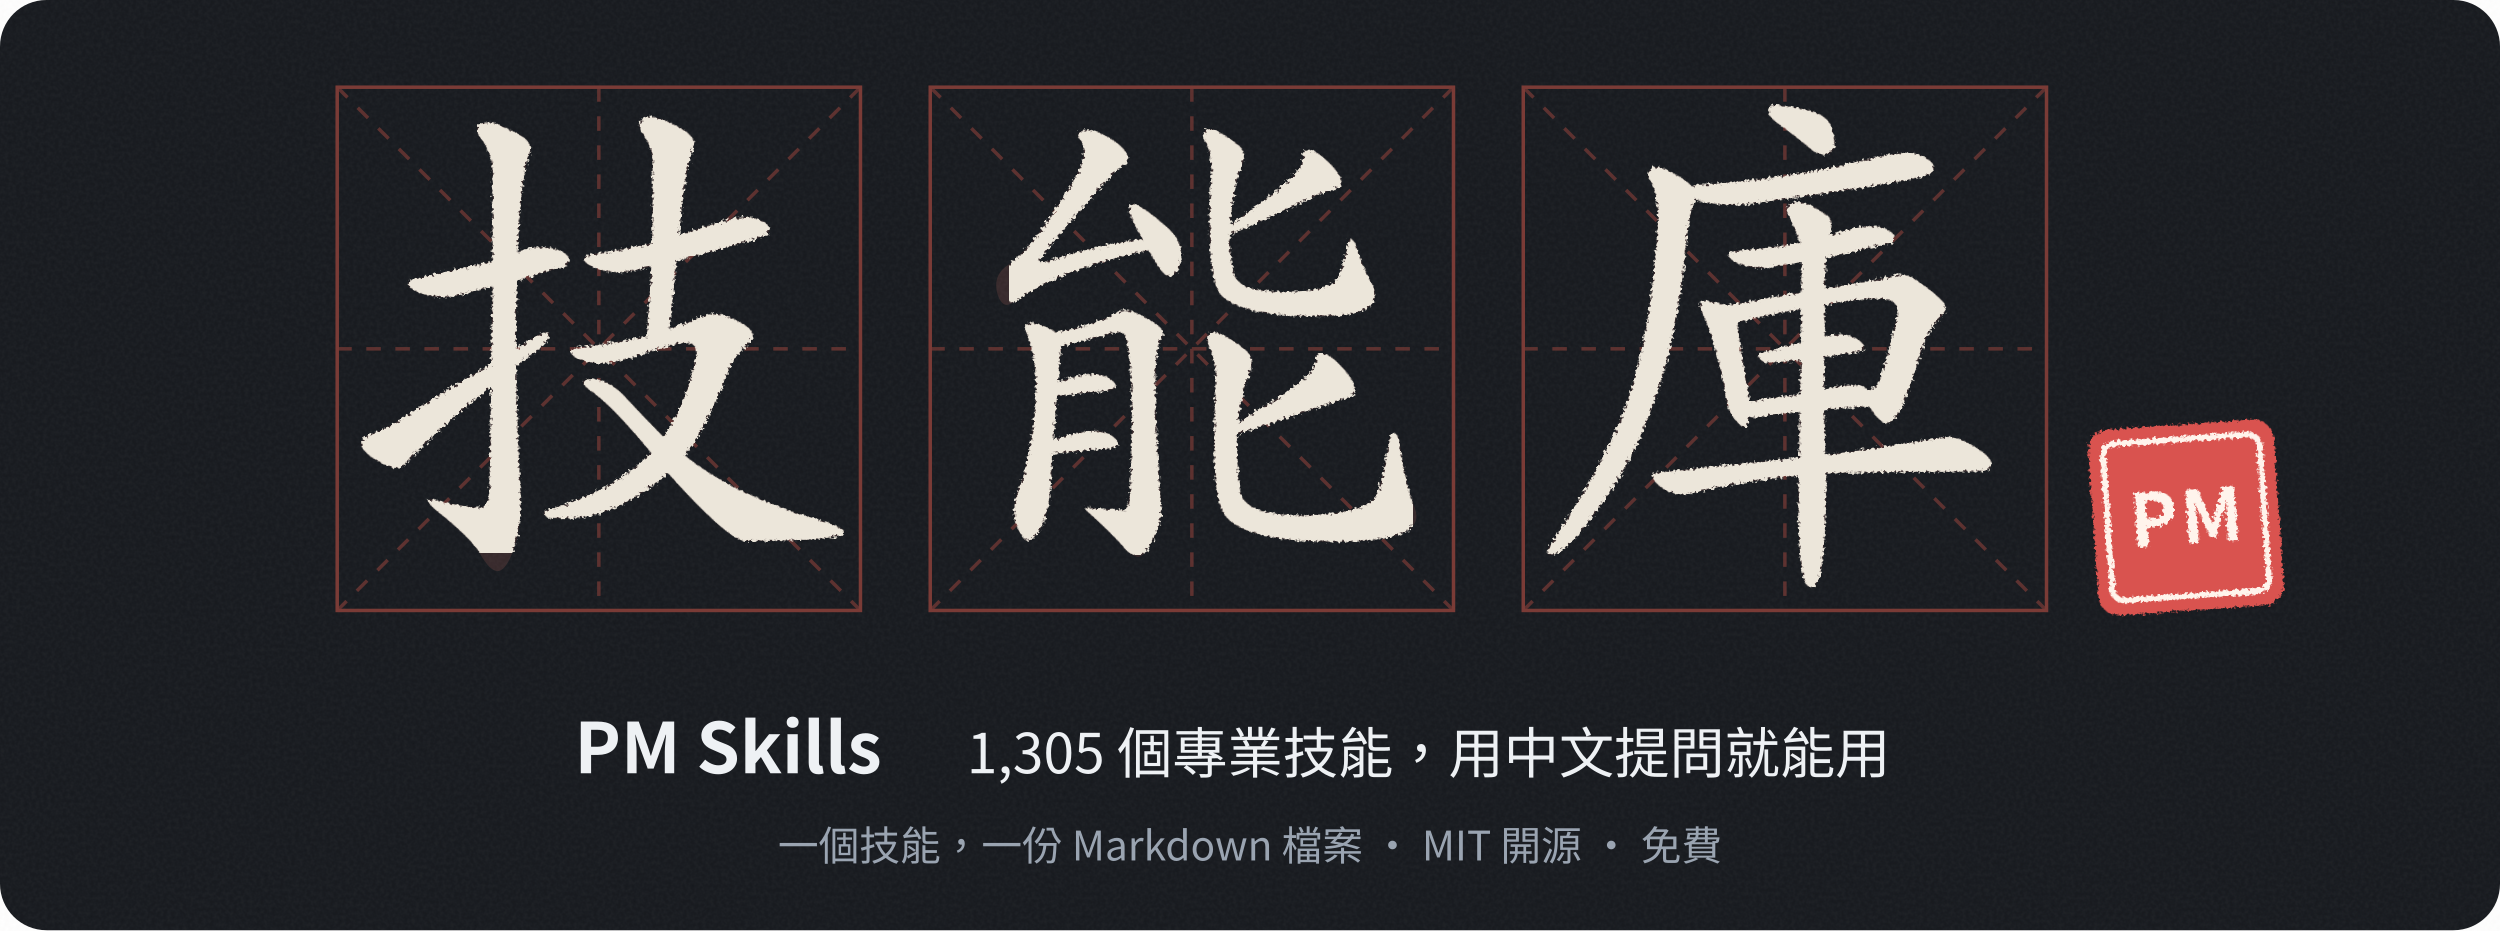
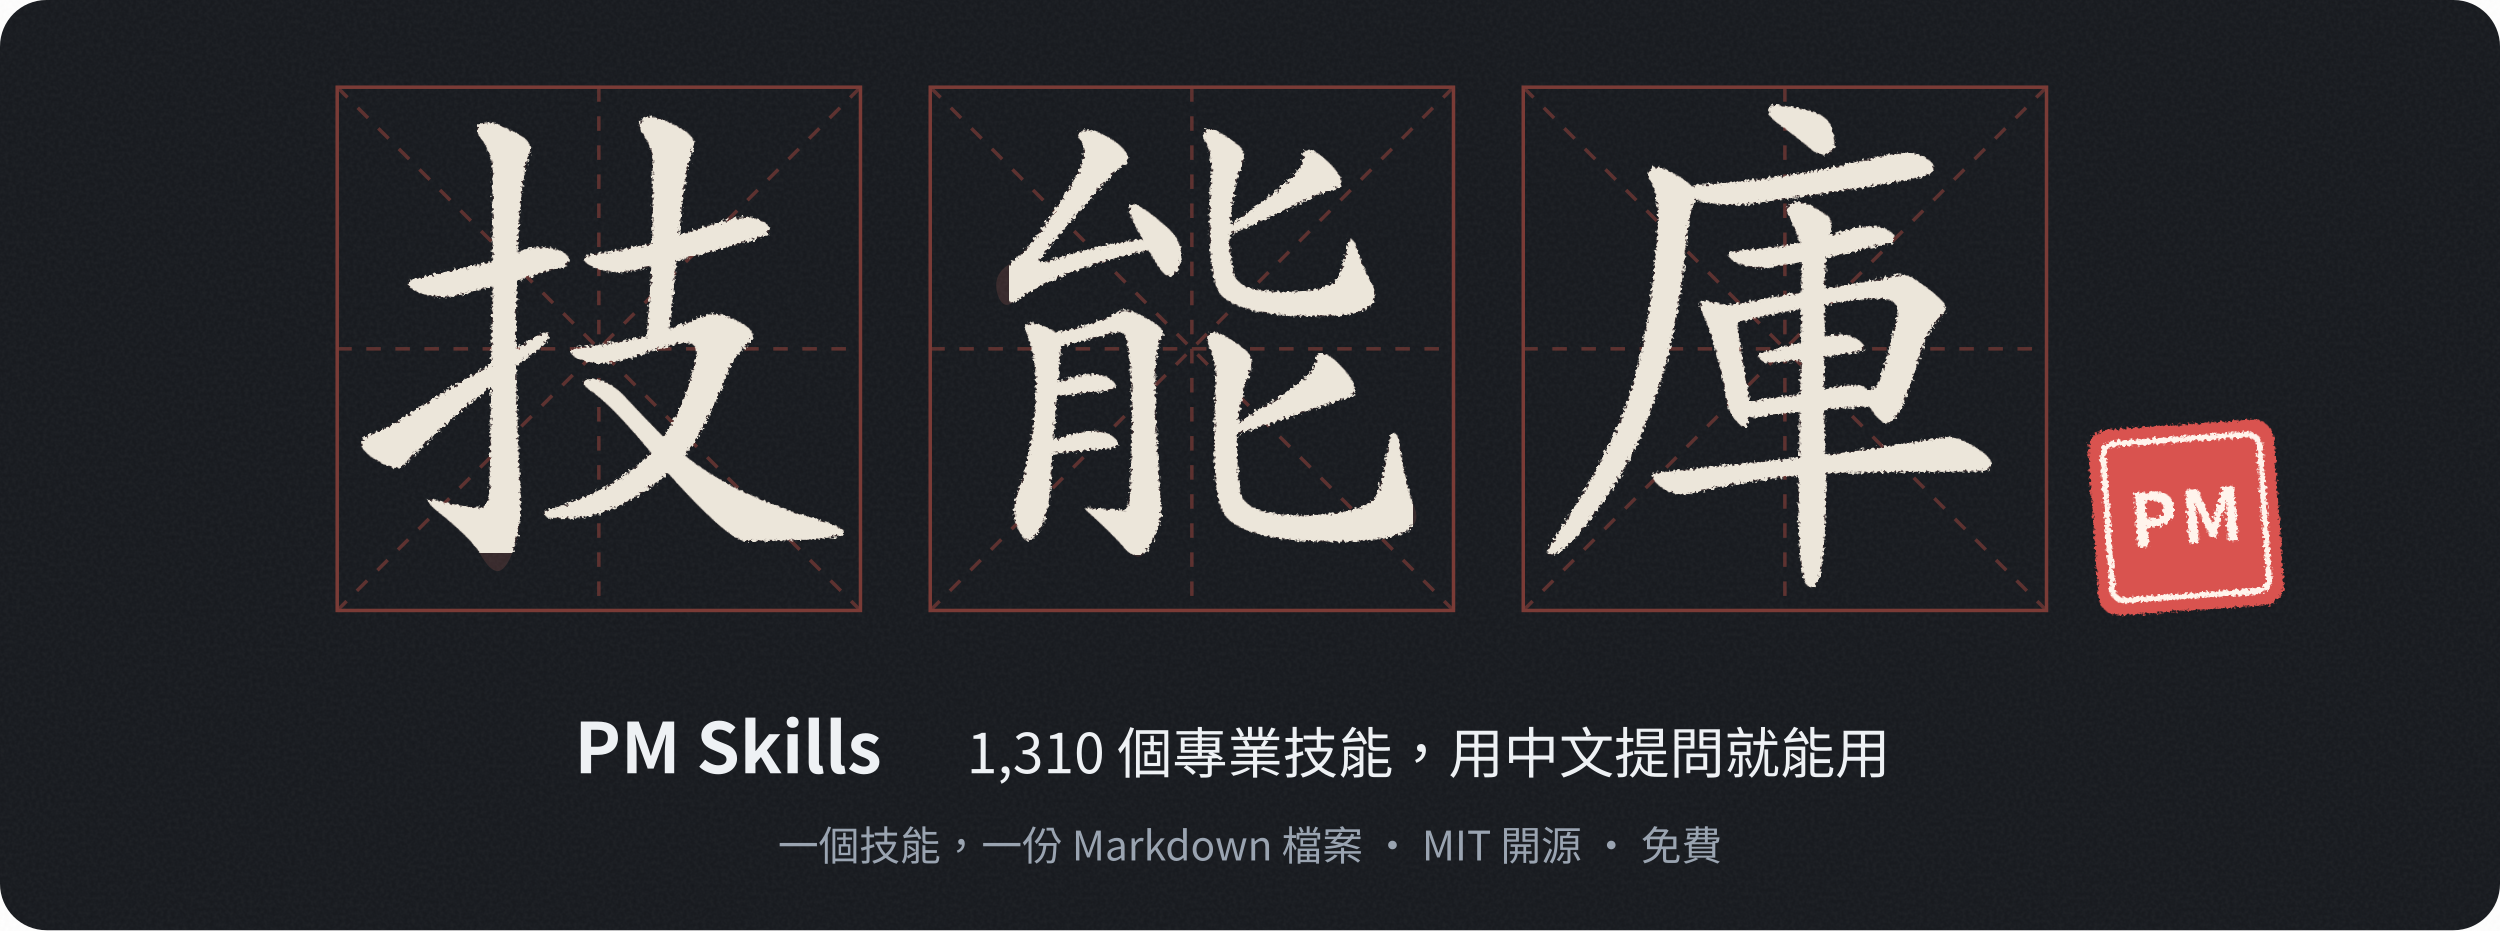
- <svg xmlns="http://www.w3.org/2000/svg" width="860" height="320" viewBox="0 0 860 320" role="img" aria-label="書法動畫：「技能庫」三個字一筆一畫寫出來，最後蓋上 PM 印章。PM Skills，1,305 個專業技能，用中文提問就能用">
+ <svg xmlns="http://www.w3.org/2000/svg" width="860" height="320" viewBox="0 0 860 320" role="img" aria-label="書法動畫：「技能庫」三個字一筆一畫寫出來，最後蓋上 PM 印章。PM Skills，1,310 個專業技能，用中文提問就能用">
  <style>
text{font-family:"PingFang TC","Noto Sans CJK TC","Microsoft JhengHei",sans-serif}
@keyframes k0{0%,2.86%{stroke-dashoffset:302;opacity:0}2.93%{opacity:1}4.00%,91.43%{stroke-dashoffset:0;opacity:1}96.43%,100%{stroke-dashoffset:0;opacity:0}}.k0{animation:k0 14s infinite;stroke-dasharray:298 898;stroke-dashoffset:0}
@keyframes k1{0%,4.43%{stroke-dashoffset:946;opacity:0}4.50%{opacity:1}7.23%,91.43%{stroke-dashoffset:0;opacity:1}96.43%,100%{stroke-dashoffset:0;opacity:0}}.k1{animation:k1 14s infinite;stroke-dasharray:942 1542;stroke-dashoffset:0}
@keyframes k2{0%,7.66%{stroke-dashoffset:420;opacity:0}7.73%{opacity:1}8.90%,91.43%{stroke-dashoffset:0;opacity:1}96.43%,100%{stroke-dashoffset:0;opacity:0}}.k2{animation:k2 14s infinite;stroke-dasharray:416 1016;stroke-dashoffset:0}
@keyframes k3{0%,9.33%{stroke-dashoffset:349;opacity:0}9.40%{opacity:1}10.47%,91.43%{stroke-dashoffset:0;opacity:1}96.43%,100%{stroke-dashoffset:0;opacity:0}}.k3{animation:k3 14s infinite;stroke-dasharray:345 945;stroke-dashoffset:0}
@keyframes k4{0%,10.90%{stroke-dashoffset:436;opacity:0}10.97%{opacity:1}12.18%,91.43%{stroke-dashoffset:0;opacity:1}96.43%,100%{stroke-dashoffset:0;opacity:0}}.k4{animation:k4 14s infinite;stroke-dasharray:432 1032;stroke-dashoffset:0}
@keyframes k5{0%,12.61%{stroke-dashoffset:806;opacity:0}12.68%{opacity:1}15.00%,91.43%{stroke-dashoffset:0;opacity:1}96.43%,100%{stroke-dashoffset:0;opacity:0}}.k5{animation:k5 14s infinite;stroke-dasharray:802 1402;stroke-dashoffset:0}
@keyframes k6{0%,15.43%{stroke-dashoffset:606;opacity:0}15.50%{opacity:1}17.22%,91.43%{stroke-dashoffset:0;opacity:1}96.43%,100%{stroke-dashoffset:0;opacity:0}}.k6{animation:k6 14s infinite;stroke-dasharray:602 1202;stroke-dashoffset:0}
@keyframes k7{0%,19.43%{stroke-dashoffset:570;opacity:0}19.51%{opacity:1}21.12%,91.43%{stroke-dashoffset:0;opacity:1}96.43%,100%{stroke-dashoffset:0;opacity:0}}.k7{animation:k7 14s infinite;stroke-dasharray:566 1166;stroke-dashoffset:0}
@keyframes k8{0%,21.55%{stroke-dashoffset:143;opacity:0}21.62%{opacity:1}22.69%,91.43%{stroke-dashoffset:0;opacity:1}96.43%,100%{stroke-dashoffset:0;opacity:0}}.k8{animation:k8 14s infinite;stroke-dasharray:139 739;stroke-dashoffset:0}
@keyframes k9{0%,23.12%{stroke-dashoffset:422;opacity:0}23.19%{opacity:1}24.36%,91.43%{stroke-dashoffset:0;opacity:1}96.43%,100%{stroke-dashoffset:0;opacity:0}}.k9{animation:k9 14s infinite;stroke-dasharray:418 1018;stroke-dashoffset:0}
@keyframes k10{0%,24.79%{stroke-dashoffset:658;opacity:0}24.86%{opacity:1}26.74%,91.43%{stroke-dashoffset:0;opacity:1}96.43%,100%{stroke-dashoffset:0;opacity:0}}.k10{animation:k10 14s infinite;stroke-dasharray:654 1254;stroke-dashoffset:0}
@keyframes k11{0%,27.17%{stroke-dashoffset:109;opacity:0}27.24%{opacity:1}28.31%,91.43%{stroke-dashoffset:0;opacity:1}96.43%,100%{stroke-dashoffset:0;opacity:0}}.k11{animation:k11 14s infinite;stroke-dasharray:105 705;stroke-dashoffset:0}
@keyframes k12{0%,28.74%{stroke-dashoffset:122;opacity:0}28.81%{opacity:1}29.88%,91.43%{stroke-dashoffset:0;opacity:1}96.43%,100%{stroke-dashoffset:0;opacity:0}}.k12{animation:k12 14s infinite;stroke-dasharray:118 718;stroke-dashoffset:0}
@keyframes k13{0%,30.31%{stroke-dashoffset:250;opacity:0}30.38%{opacity:1}31.45%,91.43%{stroke-dashoffset:0;opacity:1}96.43%,100%{stroke-dashoffset:0;opacity:0}}.k13{animation:k13 14s infinite;stroke-dasharray:246 846;stroke-dashoffset:0}
@keyframes k14{0%,31.88%{stroke-dashoffset:667;opacity:0}31.95%{opacity:1}33.85%,91.43%{stroke-dashoffset:0;opacity:1}96.43%,100%{stroke-dashoffset:0;opacity:0}}.k14{animation:k14 14s infinite;stroke-dasharray:663 1263;stroke-dashoffset:0}
@keyframes k15{0%,34.28%{stroke-dashoffset:252;opacity:0}34.35%{opacity:1}35.43%,91.43%{stroke-dashoffset:0;opacity:1}96.43%,100%{stroke-dashoffset:0;opacity:0}}.k15{animation:k15 14s infinite;stroke-dasharray:248 848;stroke-dashoffset:0}
@keyframes k16{0%,35.85%{stroke-dashoffset:817;opacity:0}35.93%{opacity:1}38.27%,91.43%{stroke-dashoffset:0;opacity:1}96.43%,100%{stroke-dashoffset:0;opacity:0}}.k16{animation:k16 14s infinite;stroke-dasharray:813 1413;stroke-dashoffset:0}
@keyframes k17{0%,40.49%{stroke-dashoffset:128;opacity:0}40.56%{opacity:1}41.63%,91.43%{stroke-dashoffset:0;opacity:1}96.43%,100%{stroke-dashoffset:0;opacity:0}}.k17{animation:k17 14s infinite;stroke-dasharray:124 724;stroke-dashoffset:0}
@keyframes k18{0%,42.06%{stroke-dashoffset:464;opacity:0}42.13%{opacity:1}43.43%,91.43%{stroke-dashoffset:0;opacity:1}96.43%,100%{stroke-dashoffset:0;opacity:0}}.k18{animation:k18 14s infinite;stroke-dasharray:460 1060;stroke-dashoffset:0}
@keyframes k19{0%,43.86%{stroke-dashoffset:810;opacity:0}43.93%{opacity:1}46.26%,91.43%{stroke-dashoffset:0;opacity:1}96.43%,100%{stroke-dashoffset:0;opacity:0}}.k19{animation:k19 14s infinite;stroke-dasharray:806 1406;stroke-dashoffset:0}
@keyframes k20{0%,46.68%{stroke-dashoffset:315;opacity:0}46.76%{opacity:1}47.83%,91.43%{stroke-dashoffset:0;opacity:1}96.43%,100%{stroke-dashoffset:0;opacity:0}}.k20{animation:k20 14s infinite;stroke-dasharray:311 911;stroke-dashoffset:0}
@keyframes k21{0%,48.26%{stroke-dashoffset:245;opacity:0}48.33%{opacity:1}49.40%,91.43%{stroke-dashoffset:0;opacity:1}96.43%,100%{stroke-dashoffset:0;opacity:0}}.k21{animation:k21 14s infinite;stroke-dasharray:241 841;stroke-dashoffset:0}
@keyframes k22{0%,49.83%{stroke-dashoffset:621;opacity:0}49.90%{opacity:1}51.66%,91.43%{stroke-dashoffset:0;opacity:1}96.43%,100%{stroke-dashoffset:0;opacity:0}}.k22{animation:k22 14s infinite;stroke-dasharray:617 1217;stroke-dashoffset:0}
@keyframes k23{0%,52.09%{stroke-dashoffset:194;opacity:0}52.16%{opacity:1}53.24%,91.43%{stroke-dashoffset:0;opacity:1}96.43%,100%{stroke-dashoffset:0;opacity:0}}.k23{animation:k23 14s infinite;stroke-dasharray:190 790;stroke-dashoffset:0}
@keyframes k24{0%,53.66%{stroke-dashoffset:234;opacity:0}53.74%{opacity:1}54.81%,91.43%{stroke-dashoffset:0;opacity:1}96.43%,100%{stroke-dashoffset:0;opacity:0}}.k24{animation:k24 14s infinite;stroke-dasharray:230 830;stroke-dashoffset:0}
@keyframes k25{0%,55.24%{stroke-dashoffset:651;opacity:0}55.31%{opacity:1}57.16%,91.43%{stroke-dashoffset:0;opacity:1}96.43%,100%{stroke-dashoffset:0;opacity:0}}.k25{animation:k25 14s infinite;stroke-dasharray:647 1247;stroke-dashoffset:0}
@keyframes k26{0%,57.59%{stroke-dashoffset:751;opacity:0}57.66%{opacity:1}59.81%,91.43%{stroke-dashoffset:0;opacity:1}96.43%,100%{stroke-dashoffset:0;opacity:0}}.k26{animation:k26 14s infinite;stroke-dasharray:747 1347;stroke-dashoffset:0}
@keyframes seal{0%,63.10%{opacity:0;transform:scale(1.35)}65.60%{opacity:1;transform:scale(.96)}67.03%,91.43%{opacity:1;transform:scale(1)}96.43%,100%{opacity:0;transform:scale(1)}}.seal{animation:seal 14s infinite;transform-box:fill-box;transform-origin:center}
@media (prefers-reduced-motion: reduce){[class]{animation:none!important}}
</style>
  <defs>
    <filter id="brush" x="-5%" y="-5%" width="110%" height="110%">
      <feTurbulence type="fractalNoise" baseFrequency=".9" numOctaves="2" seed="7" result="n" />
      <feDisplacementMap in="SourceGraphic" in2="n" scale="2.2" />
    </filter>
    <filter id="grain">
      <feTurbulence type="fractalNoise" baseFrequency=".75" numOctaves="2" seed="3" />
      <feColorMatrix values="0 0 0 0 .5  0 0 0 0 .45  0 0 0 0 .4  0 0 0 .07 0" />
    </filter>
    <clipPath id="c0">
      <path d="M 352 522 Q 445 549 448 551 Q 457 560 452 568 Q 445 580 414 586 Q 383 590 353 577 L 304 559 Q 163 528 160 526 Q 123 519 150 503 Q 195 479 254 497 Q 276 504 304 510 L 352 522 Z" />
    </clipPath>
    <clipPath id="c1">
      <path d="M 301 315 Q 300 224 298 112 Q 298 87 284 78 Q 280 74 209 87 Q 176 99 179 89 Q 180 82 200 67 Q 263 16 279 -12 Q 298 -46 313 -47 Q 328 -48 342 -13 Q 361 33 359 106 Q 352 230 350 354 L 350 387 Q 349 454 352 522 L 353 577 Q 359 718 374 765 Q 392 795 336 817 Q 302 836 283 829 Q 265 822 281 800 Q 303 772 304 738 Q 305 719 304 559 L 304 510 Q 303 444 301 358 L 301 315 Z" />
    </clipPath>
    <clipPath id="c2">
      <path d="M 301 358 Q 205 303 123 249 Q 87 227 63 220 Q 50 213 47 204 Q 46 194 62 180 Q 83 164 108 156 Q 124 152 135 165 Q 193 228 301 315 L 350 354 Q 365 367 381 378 Q 403 391 412 407 Q 419 422 408 420 Q 395 420 350 387 L 301 358 Z" />
    </clipPath>
    <clipPath id="c3">
      <path d="M 664 560 Q 833 605 840 611 Q 849 620 844 628 Q 837 640 806 646 Q 779 649 669 610 L 616 595 Q 564 583 504 574 Q 467 567 495 551 Q 540 527 604 547 Q 608 548 615 549 L 664 560 Z" />
    </clipPath>
    <clipPath id="c4">
      <path d="M 650 427 Q 657 496 664 560 L 669 610 Q 679 733 698 787 Q 702 797 682 814 Q 646 836 621 841 Q 605 845 596 836 Q 587 829 596 813 Q 618 779 617 755 Q 618 679 616 595 L 615 549 Q 611 485 606 413 C 604 383 647 397 650 427 Z" />
    </clipPath>
    <clipPath id="c5">
      <path d="M 679 180 Q 716 219 765 344 Q 778 375 801 395 Q 822 413 807 427 Q 794 440 759 453 Q 734 462 703 446 Q 678 437 650 427 L 606 413 Q 555 401 479 392 Q 464 391 459 383 Q 455 376 475 367 Q 515 352 568 369 Q 665 400 684 400 Q 709 397 702 371 Q 680 272 638 216 L 614 185 Q 548 113 413 73 Q 397 69 410 59 Q 417 55 462 57 Q 555 64 647 145 L 679 180 Z" />
    </clipPath>
    <clipPath id="c6">
      <path d="M 647 145 Q 761 18 796 12 Q 911 12 957 18 Q 994 22 991 32 Q 988 41 896 67 Q 754 118 682 178 Q 679 179 679 180 L 638 216 Q 604 250 568 289 Q 534 328 501 328 Q 485 329 481 324 Q 480 318 493 308 Q 536 280 614 185 L 647 145 Z" />
    </clipPath>
    <clipPath id="c7">
      <path d="M 415 603 Q 327 591 225 558 Q 209 554 217 566 Q 233 590 282 646 Q 357 733 372 743 Q 381 750 386 757 Q 390 770 371 786 Q 337 813 311 816 Q 298 817 291 811 Q 287 804 295 795 Q 310 774 286 727 Q 208 594 157 555 Q 120 534 132 494 Q 139 473 151 474 Q 157 475 171 484 Q 249 539 400 575 Q 412 578 421 579 Q 422 580 428 580 C 458 585 445 607 415 603 Z" />
    </clipPath>
    <clipPath id="c8">
      <path d="M 428 580 Q 452 535 464 531 Q 473 528 481 537 Q 490 547 491 575 Q 492 596 469 621 Q 412 672 396 671 Q 392 670 389 658 Q 388 652 415 603 L 428 580 Z" />
    </clipPath>
    <clipPath id="c9">
      <path d="M 241 210 Q 244 259 248 296 L 250 322 Q 253 370 256 387 Q 256 391 256 393 C 258 412 258 412 245 420 Q 244 423 240 424 Q 212 439 195 438 Q 182 434 187 423 Q 230 324 181 134 Q 148 64 180 22 Q 186 9 196 14 Q 238 41 238 175 Q 238 179 239 183 L 241 210 Z" />
    </clipPath>
    <clipPath id="c10">
      <path d="M 256 393 Q 262 394 269 397 Q 314 407 359 419 Q 377 423 381 415 Q 402 352 391 105 Q 388 83 382 72 Q 381 72 322 75 Q 303 81 305 72 Q 350 32 376 3 Q 388 -13 402 -18 Q 409 -22 418 -13 Q 454 33 452 81 Q 430 366 450 404 Q 460 420 450 430 Q 431 446 398 460 Q 382 467 368 460 Q 320 433 245 420 C 216 414 227 385 256 393 Z" />
    </clipPath>
    <clipPath id="c11">
      <path d="M 248 296 Q 249 296 254 296 Q 308 303 348 306 Q 369 310 361 321 Q 351 334 329 338 Q 298 342 250 322 C 222 311 218 296 248 296 Z" />
    </clipPath>
    <clipPath id="c12">
      <path d="M 239 183 Q 240 183 245 183 Q 306 190 351 193 Q 373 197 365 209 Q 355 222 331 227 Q 307 231 241 210 C 212 201 209 183 239 183 Z" />
    </clipPath>
    <clipPath id="c13">
      <path d="M 586 611 Q 622 626 744 683 Q 765 693 788 699 Q 810 705 803 723 Q 794 741 773 759 Q 754 777 741 776 Q 728 777 730 764 Q 730 733 658 682 Q 624 657 587 630 C 563 612 558 599 586 611 Z" />
    </clipPath>
    <clipPath id="c14">
      <path d="M 867 511 Q 851 536 835 584 Q 832 597 825 602 Q 818 606 816 587 Q 803 532 794 521 Q 776 500 685 499 Q 637 502 617 510 Q 599 520 596 532 Q 587 556 586 611 L 587 630 Q 593 708 609 744 Q 621 771 603 787 Q 558 821 544 818 Q 531 814 537 797 Q 555 763 549 713 Q 540 530 568 495 Q 583 474 642 461 Q 687 452 759 452 Q 825 452 851 465 Q 879 481 867 511 Z" />
    </clipPath>
    <clipPath id="c15">
      <path d="M 600 221 Q 705 255 812 291 Q 836 295 830 315 Q 823 336 801 357 Q 782 378 768 378 Q 755 381 755 366 Q 752 336 672 286 Q 638 267 603 243 C 578 226 571 212 600 221 Z" />
    </clipPath>
    <clipPath id="c16">
      <path d="M 948 77 Q 930 123 919 201 Q 918 217 910 222 Q 901 226 898 207 Q 882 110 868 94 Q 837 64 726 62 Q 663 63 637 75 Q 613 87 608 103 Q 601 125 600 221 L 603 243 Q 609 307 624 338 Q 637 368 618 385 Q 569 424 552 420 Q 537 414 544 397 Q 563 360 558 304 Q 549 99 575 65 Q 596 32 673 19 Q 728 9 818 11 Q 897 14 930 30 Q 960 46 948 77 Z" />
    </clipPath>
    <clipPath id="c17">
      <path d="M 515 817 Q 539 799 564 778 Q 579 766 594 769 Q 604 770 609 784 Q 612 800 600 828 Q 588 855 506 864 Q 490 867 484 863 Q 480 859 482 846 Q 486 836 515 817 Z" />
    </clipPath>
    <clipPath id="c18">
      <path d="M 337 680 Q 386 665 446 672 Q 776 717 797 731 Q 807 738 802 748 Q 796 761 767 770 Q 736 777 630 748 Q 467 715 340 709 Q 334 709 330 706 C 301 699 308 688 337 680 Z" />
    </clipPath>
    <clipPath id="c19">
      <path d="M 330 706 Q 314 722 286 735 Q 267 747 253 742 Q 240 735 247 720 Q 269 689 262 606 Q 261 597 260 586 Q 245 393 194 258 Q 152 155 56 8 Q 50 1 48 -5 Q 45 -17 56 -15 Q 95 -9 191 141 Q 203 163 215 186 Q 293 345 315 557 Q 324 657 337 680 C 342 696 342 696 330 706 Z" />
    </clipPath>
    <clipPath id="c20">
      <path d="M 593 566 Q 720 596 722 596 Q 729 603 726 610 Q 720 620 696 627 Q 669 633 600 610 L 542 595 Q 484 585 420 580 Q 389 576 411 560 Q 450 539 497 550 Q 519 554 545 558 L 593 566 Z" />
    </clipPath>
    <clipPath id="c21">
      <path d="M 396 473 Q 386 477 364 481 Q 352 484 349 479 Q 342 473 351 457 Q 379 396 396 297 Q 399 267 416 248 Q 434 226 439 241 Q 440 248 442 255 L 442 285 Q 441 295 440 306 Q 422 406 419 439 Q 418 440 420 440 C 421 465 421 465 396 473 Z" />
    </clipPath>
    <clipPath id="c22">
      <path d="M 677 275 Q 690 253 704 245 Q 714 236 732 257 Q 747 279 783 396 Q 793 427 819 452 Q 832 465 822 479 Q 806 498 764 526 Q 743 536 728 532 Q 694 522 645 515 Q 620 511 590 506 L 544 498 Q 525 497 506 492 Q 445 480 396 473 C 366 469 391 433 420 440 Q 469 453 544 466 L 590 474 Q 702 495 724 480 Q 737 470 732 452 Q 705 340 695 322 Q 689 310 673 307 C 659 300 660 300 677 275 Z" />
    </clipPath>
    <clipPath id="c23">
      <path d="M 589 372 Q 622 378 651 381 Q 673 385 665 397 Q 655 410 631 415 Q 615 418 590 412 L 544 400 Q 502 390 467 380 Q 451 377 470 362 Q 476 359 543 366 L 589 372 Z" />
    </clipPath>
    <clipPath id="c24">
      <path d="M 589 269 Q 628 273 677 275 C 706 276 695 286 673 307 Q 672 310 668 312 Q 647 324 589 308 L 542 299 Q 487 292 442 285 C 412 280 412 260 442 255 Q 452 252 464 255 Q 494 261 541 265 L 589 269 Z" />
    </clipPath>
    <clipPath id="c25">
      <path d="M 593 144 Q 636 147 889 148 Q 908 148 914 156 Q 920 168 904 182 Q 853 222 814 214 Q 730 199 591 180 L 540 175 Q 413 162 265 146 Q 244 145 259 127 Q 272 112 291 107 Q 312 101 328 105 Q 424 129 533 139 Q 534 140 539 139 L 593 144 Z" />
    </clipPath>
    <clipPath id="c26">
      <path d="M 539 139 Q 536 -47 554 -73 Q 560 -80 567 -78 Q 583 -68 587 -13 Q 594 66 593 144 L 591 180 Q 590 213 589 269 L 589 308 Q 589 338 589 372 L 590 412 Q 590 442 590 474 L 590 506 Q 590 536 593 566 L 600 610 Q 601 617 603 625 Q 606 643 592 651 Q 561 672 547 674 Q 535 678 520 670 Q 511 663 519 652 Q 540 601 542 595 L 545 558 Q 545 530 544 498 L 544 466 Q 544 435 544 400 L 543 366 Q 542 335 542 299 L 541 265 Q 540 223 540 175 L 539 139 Z" />
    </clipPath>
  </defs>
  <rect width="860" height="320" rx="16" fill="#15181d" />
  <rect width="860" height="320" rx="16" filter="url(#grain)" />
  <g stroke="#7a3b36" fill="none" stroke-width="1.2">
    <rect x="116" y="30" width="180" height="180" />
    <path d="M116 120h180M206 30v180M116 30l180 180M296 30l-180 180" stroke-dasharray="5 5" opacity=".7" />
  </g>
  <g transform="matrix(0.17578 0 0 -0.17578 116 188.20)" fill="#e07a6c" opacity=".16">
    <path d="M 352 522 Q 445 549 448 551 Q 457 560 452 568 Q 445 580 414 586 Q 383 590 353 577 L 304 559 Q 163 528 160 526 Q 123 519 150 503 Q 195 479 254 497 Q 276 504 304 510 L 352 522 Z" />
    <path d="M 301 315 Q 300 224 298 112 Q 298 87 284 78 Q 280 74 209 87 Q 176 99 179 89 Q 180 82 200 67 Q 263 16 279 -12 Q 298 -46 313 -47 Q 328 -48 342 -13 Q 361 33 359 106 Q 352 230 350 354 L 350 387 Q 349 454 352 522 L 353 577 Q 359 718 374 765 Q 392 795 336 817 Q 302 836 283 829 Q 265 822 281 800 Q 303 772 304 738 Q 305 719 304 559 L 304 510 Q 303 444 301 358 L 301 315 Z" />
    <path d="M 301 358 Q 205 303 123 249 Q 87 227 63 220 Q 50 213 47 204 Q 46 194 62 180 Q 83 164 108 156 Q 124 152 135 165 Q 193 228 301 315 L 350 354 Q 365 367 381 378 Q 403 391 412 407 Q 419 422 408 420 Q 395 420 350 387 L 301 358 Z" />
    <path d="M 664 560 Q 833 605 840 611 Q 849 620 844 628 Q 837 640 806 646 Q 779 649 669 610 L 616 595 Q 564 583 504 574 Q 467 567 495 551 Q 540 527 604 547 Q 608 548 615 549 L 664 560 Z" />
    <path d="M 650 427 Q 657 496 664 560 L 669 610 Q 679 733 698 787 Q 702 797 682 814 Q 646 836 621 841 Q 605 845 596 836 Q 587 829 596 813 Q 618 779 617 755 Q 618 679 616 595 L 615 549 Q 611 485 606 413 C 604 383 647 397 650 427 Z" />
    <path d="M 679 180 Q 716 219 765 344 Q 778 375 801 395 Q 822 413 807 427 Q 794 440 759 453 Q 734 462 703 446 Q 678 437 650 427 L 606 413 Q 555 401 479 392 Q 464 391 459 383 Q 455 376 475 367 Q 515 352 568 369 Q 665 400 684 400 Q 709 397 702 371 Q 680 272 638 216 L 614 185 Q 548 113 413 73 Q 397 69 410 59 Q 417 55 462 57 Q 555 64 647 145 L 679 180 Z" />
    <path d="M 647 145 Q 761 18 796 12 Q 911 12 957 18 Q 994 22 991 32 Q 988 41 896 67 Q 754 118 682 178 Q 679 179 679 180 L 638 216 Q 604 250 568 289 Q 534 328 501 328 Q 485 329 481 324 Q 480 318 493 308 Q 536 280 614 185 L 647 145 Z" />
  </g>
  <g filter="url(#brush)">
    <g transform="matrix(0.17578 0 0 -0.17578 116 188.20)" fill="none" stroke="#ece6da" stroke-width="140" stroke-linecap="round" stroke-linejoin="round">
      <path class="k0" clip-path="url(#c0)" d="M152 516L188 511L240 518L393 561L443 560" />
      <path class="k1" clip-path="url(#c1)" d="M289 814L306 806L337 771L325 415L328 97L322 66L305 34L237 61L198 80L196 87L185 87" />
      <path class="k2" clip-path="url(#c2)" d="M60 202L111 197L227 287L406 412" />
      <path class="k3" clip-path="url(#c3)" d="M496 564L533 558L573 563L797 622L833 622" />
      <path class="k4" clip-path="url(#c4)" d="M608 825L654 783L630 443L612 421" />
      <path class="k5" clip-path="url(#c5)" d="M467 381L511 377L555 383L691 420L724 418L747 406L718 308L691 247L634 168L598 136L532 96L452 69L415 65" />
      <path class="k6" clip-path="url(#c6)" d="M486 322L516 310L550 285L673 151L778 70L826 51L986 30" />
    </g>
  </g>
  <g stroke="#7a3b36" fill="none" stroke-width="1.2">
    <rect x="320" y="30" width="180" height="180" />
    <path d="M320 120h180M410 30v180M320 30l180 180M500 30l-180 180" stroke-dasharray="5 5" opacity=".7" />
  </g>
  <g transform="matrix(0.17578 0 0 -0.17578 320 188.20)" fill="#e07a6c" opacity=".16">
    <path d="M 415 603 Q 327 591 225 558 Q 209 554 217 566 Q 233 590 282 646 Q 357 733 372 743 Q 381 750 386 757 Q 390 770 371 786 Q 337 813 311 816 Q 298 817 291 811 Q 287 804 295 795 Q 310 774 286 727 Q 208 594 157 555 Q 120 534 132 494 Q 139 473 151 474 Q 157 475 171 484 Q 249 539 400 575 Q 412 578 421 579 Q 422 580 428 580 C 458 585 445 607 415 603 Z" />
    <path d="M 428 580 Q 452 535 464 531 Q 473 528 481 537 Q 490 547 491 575 Q 492 596 469 621 Q 412 672 396 671 Q 392 670 389 658 Q 388 652 415 603 L 428 580 Z" />
    <path d="M 241 210 Q 244 259 248 296 L 250 322 Q 253 370 256 387 Q 256 391 256 393 C 258 412 258 412 245 420 Q 244 423 240 424 Q 212 439 195 438 Q 182 434 187 423 Q 230 324 181 134 Q 148 64 180 22 Q 186 9 196 14 Q 238 41 238 175 Q 238 179 239 183 L 241 210 Z" />
    <path d="M 256 393 Q 262 394 269 397 Q 314 407 359 419 Q 377 423 381 415 Q 402 352 391 105 Q 388 83 382 72 Q 381 72 322 75 Q 303 81 305 72 Q 350 32 376 3 Q 388 -13 402 -18 Q 409 -22 418 -13 Q 454 33 452 81 Q 430 366 450 404 Q 460 420 450 430 Q 431 446 398 460 Q 382 467 368 460 Q 320 433 245 420 C 216 414 227 385 256 393 Z" />
    <path d="M 248 296 Q 249 296 254 296 Q 308 303 348 306 Q 369 310 361 321 Q 351 334 329 338 Q 298 342 250 322 C 222 311 218 296 248 296 Z" />
    <path d="M 239 183 Q 240 183 245 183 Q 306 190 351 193 Q 373 197 365 209 Q 355 222 331 227 Q 307 231 241 210 C 212 201 209 183 239 183 Z" />
    <path d="M 586 611 Q 622 626 744 683 Q 765 693 788 699 Q 810 705 803 723 Q 794 741 773 759 Q 754 777 741 776 Q 728 777 730 764 Q 730 733 658 682 Q 624 657 587 630 C 563 612 558 599 586 611 Z" />
    <path d="M 867 511 Q 851 536 835 584 Q 832 597 825 602 Q 818 606 816 587 Q 803 532 794 521 Q 776 500 685 499 Q 637 502 617 510 Q 599 520 596 532 Q 587 556 586 611 L 587 630 Q 593 708 609 744 Q 621 771 603 787 Q 558 821 544 818 Q 531 814 537 797 Q 555 763 549 713 Q 540 530 568 495 Q 583 474 642 461 Q 687 452 759 452 Q 825 452 851 465 Q 879 481 867 511 Z" />
    <path d="M 600 221 Q 705 255 812 291 Q 836 295 830 315 Q 823 336 801 357 Q 782 378 768 378 Q 755 381 755 366 Q 752 336 672 286 Q 638 267 603 243 C 578 226 571 212 600 221 Z" />
    <path d="M 948 77 Q 930 123 919 201 Q 918 217 910 222 Q 901 226 898 207 Q 882 110 868 94 Q 837 64 726 62 Q 663 63 637 75 Q 613 87 608 103 Q 601 125 600 221 L 603 243 Q 609 307 624 338 Q 637 368 618 385 Q 569 424 552 420 Q 537 414 544 397 Q 563 360 558 304 Q 549 99 575 65 Q 596 32 673 19 Q 728 9 818 11 Q 897 14 930 30 Q 960 46 948 77 Z" />
  </g>
  <g filter="url(#brush)">
    <g transform="matrix(0.17578 0 0 -0.17578 320 188.20)" fill="none" stroke="#ece6da" stroke-width="140" stroke-linecap="round" stroke-linejoin="round">
      <path class="k7" clip-path="url(#c7)" d="M299 806L320 792L337 762L276 668L205 579L193 539L225 537L312 568L396 588L424 585" />
      <path class="k8" clip-path="url(#c8)" d="M398 662L452 597L468 545" />
      <path class="k9" clip-path="url(#c9)" d="M196 428L223 402L229 332L215 164L191 24" />
      <path class="k10" clip-path="url(#c10)" d="M254 416L264 410L380 441L396 435L417 412L421 92L414 55L401 36L314 70" />
      <path class="k11" clip-path="url(#c11)" d="M251 302L264 312L303 320L352 316" />
      <path class="k12" clip-path="url(#c12)" d="M242 190L256 201L292 207L330 209L355 203" />
      <path class="k13" clip-path="url(#c13)" d="M738 767L752 746L754 725L685 676L598 628L588 616" />
      <path class="k14" clip-path="url(#c14)" d="M547 806L581 761L570 699L565 611L573 537L591 502L621 486L689 476L750 477L803 486L828 499L824 595" />
      <path class="k15" clip-path="url(#c15)" d="M764 369L773 356L777 321L720 287L612 236L607 226" />
      <path class="k16" clip-path="url(#c16)" d="M556 406L593 357L579 264L579 143L593 80L620 58L667 42L760 37L843 44L895 62L905 73L908 214" />
    </g>
  </g>
  <g stroke="#7a3b36" fill="none" stroke-width="1.2">
    <rect x="524" y="30" width="180" height="180" />
    <path d="M524 120h180M614 30v180M524 30l180 180M704 30l-180 180" stroke-dasharray="5 5" opacity=".7" />
  </g>
  <g transform="matrix(0.17578 0 0 -0.17578 524 188.20)" fill="#e07a6c" opacity=".16">
    <path d="M 515 817 Q 539 799 564 778 Q 579 766 594 769 Q 604 770 609 784 Q 612 800 600 828 Q 588 855 506 864 Q 490 867 484 863 Q 480 859 482 846 Q 486 836 515 817 Z" />
    <path d="M 337 680 Q 386 665 446 672 Q 776 717 797 731 Q 807 738 802 748 Q 796 761 767 770 Q 736 777 630 748 Q 467 715 340 709 Q 334 709 330 706 C 301 699 308 688 337 680 Z" />
    <path d="M 330 706 Q 314 722 286 735 Q 267 747 253 742 Q 240 735 247 720 Q 269 689 262 606 Q 261 597 260 586 Q 245 393 194 258 Q 152 155 56 8 Q 50 1 48 -5 Q 45 -17 56 -15 Q 95 -9 191 141 Q 203 163 215 186 Q 293 345 315 557 Q 324 657 337 680 C 342 696 342 696 330 706 Z" />
    <path d="M 593 566 Q 720 596 722 596 Q 729 603 726 610 Q 720 620 696 627 Q 669 633 600 610 L 542 595 Q 484 585 420 580 Q 389 576 411 560 Q 450 539 497 550 Q 519 554 545 558 L 593 566 Z" />
    <path d="M 396 473 Q 386 477 364 481 Q 352 484 349 479 Q 342 473 351 457 Q 379 396 396 297 Q 399 267 416 248 Q 434 226 439 241 Q 440 248 442 255 L 442 285 Q 441 295 440 306 Q 422 406 419 439 Q 418 440 420 440 C 421 465 421 465 396 473 Z" />
    <path d="M 677 275 Q 690 253 704 245 Q 714 236 732 257 Q 747 279 783 396 Q 793 427 819 452 Q 832 465 822 479 Q 806 498 764 526 Q 743 536 728 532 Q 694 522 645 515 Q 620 511 590 506 L 544 498 Q 525 497 506 492 Q 445 480 396 473 C 366 469 391 433 420 440 Q 469 453 544 466 L 590 474 Q 702 495 724 480 Q 737 470 732 452 Q 705 340 695 322 Q 689 310 673 307 C 659 300 660 300 677 275 Z" />
    <path d="M 589 372 Q 622 378 651 381 Q 673 385 665 397 Q 655 410 631 415 Q 615 418 590 412 L 544 400 Q 502 390 467 380 Q 451 377 470 362 Q 476 359 543 366 L 589 372 Z" />
    <path d="M 589 269 Q 628 273 677 275 C 706 276 695 286 673 307 Q 672 310 668 312 Q 647 324 589 308 L 542 299 Q 487 292 442 285 C 412 280 412 260 442 255 Q 452 252 464 255 Q 494 261 541 265 L 589 269 Z" />
    <path d="M 593 144 Q 636 147 889 148 Q 908 148 914 156 Q 920 168 904 182 Q 853 222 814 214 Q 730 199 591 180 L 540 175 Q 413 162 265 146 Q 244 145 259 127 Q 272 112 291 107 Q 312 101 328 105 Q 424 129 533 139 Q 534 140 539 139 L 593 144 Z" />
    <path d="M 539 139 Q 536 -47 554 -73 Q 560 -80 567 -78 Q 583 -68 587 -13 Q 594 66 593 144 L 591 180 Q 590 213 589 269 L 589 308 Q 589 338 589 372 L 590 412 Q 590 442 590 474 L 590 506 Q 590 536 593 566 L 600 610 Q 601 617 603 625 Q 606 643 592 651 Q 561 672 547 674 Q 535 678 520 670 Q 511 663 519 652 Q 540 601 542 595 L 545 558 Q 545 530 544 498 L 544 466 Q 544 435 544 400 L 543 366 Q 542 335 542 299 L 541 265 Q 540 223 540 175 L 539 139 Z" />
  </g>
  <g filter="url(#brush)">
    <g transform="matrix(0.17578 0 0 -0.17578 524 188.20)" fill="none" stroke="#ece6da" stroke-width="140" stroke-linecap="round" stroke-linejoin="round">
      <path class="k17" clip-path="url(#c17)" d="M490 857L567 817L590 788" />
      <path class="k18" clip-path="url(#c18)" d="M337 701L361 692L457 694L745 745L791 742" />
      <path class="k19" clip-path="url(#c19)" d="M259 729L289 699L298 680L280 502L254 365L224 267L191 191L117 66L57 -6" />
      <path class="k20" clip-path="url(#c20)" d="M413 571L473 565L602 587L673 607L719 604" />
      <path class="k21" clip-path="url(#c21)" d="M358 471L377 455L392 431L428 247" />
      <path class="k22" clip-path="url(#c22)" d="M404 470L427 460L686 505L747 501L775 466L733 335L710 287L682 303" />
      <path class="k23" clip-path="url(#c23)" d="M468 371L530 378L601 395L634 397L655 391" />
      <path class="k24" clip-path="url(#c24)" d="M448 263L492 277L637 295L649 295L669 279" />
      <path class="k25" clip-path="url(#c25)" d="M262 136L312 127L462 150L814 181L866 176L903 163" />
      <path class="k26" clip-path="url(#c26)" d="M527 661L561 633L570 607L563 -68" />
    </g>
  </g>
  <g transform="rotate(-4 752 178)">
    <g class="seal" filter="url(#brush)">
      <rect x="720" y="146" width="64" height="64" rx="7" fill="#d9534f" />
      <rect x="725" y="151" width="54" height="54" rx="4" fill="none" stroke="#fff4ec" stroke-width="2" />
      <text x="752" y="187" text-anchor="middle" font-size="25" font-weight="700" font-family="&quot;Songti SC&quot;,&quot;STSong&quot;,&quot;Noto Serif CJK SC&quot;,serif" fill="#fff4ec" letter-spacing="1">PM</text>
    </g>
  </g>
  <text x="197.6" y="266" font-size="24" font-weight="700" fill="#eef1f4" font-family="-apple-system,&quot;Segoe UI&quot;,&quot;PingFang TC&quot;,&quot;Noto Sans CJK TC&quot;,&quot;Microsoft JhengHei&quot;,sans-serif">PM Skills</text>
-   <text x="332.56" y="266" font-size="19" fill="#eef1f4">1,305 個專業技能，用中文提問就能用</text>
+   <text x="332.56" y="266" font-size="19" fill="#eef1f4">1,310 個專業技能，用中文提問就能用</text>
  <text x="430" y="296" text-anchor="middle" font-size="14" fill="#9aa4b1">一個技能，一份 Markdown 檔案 · MIT 開源 · 免費</text>
</svg>
